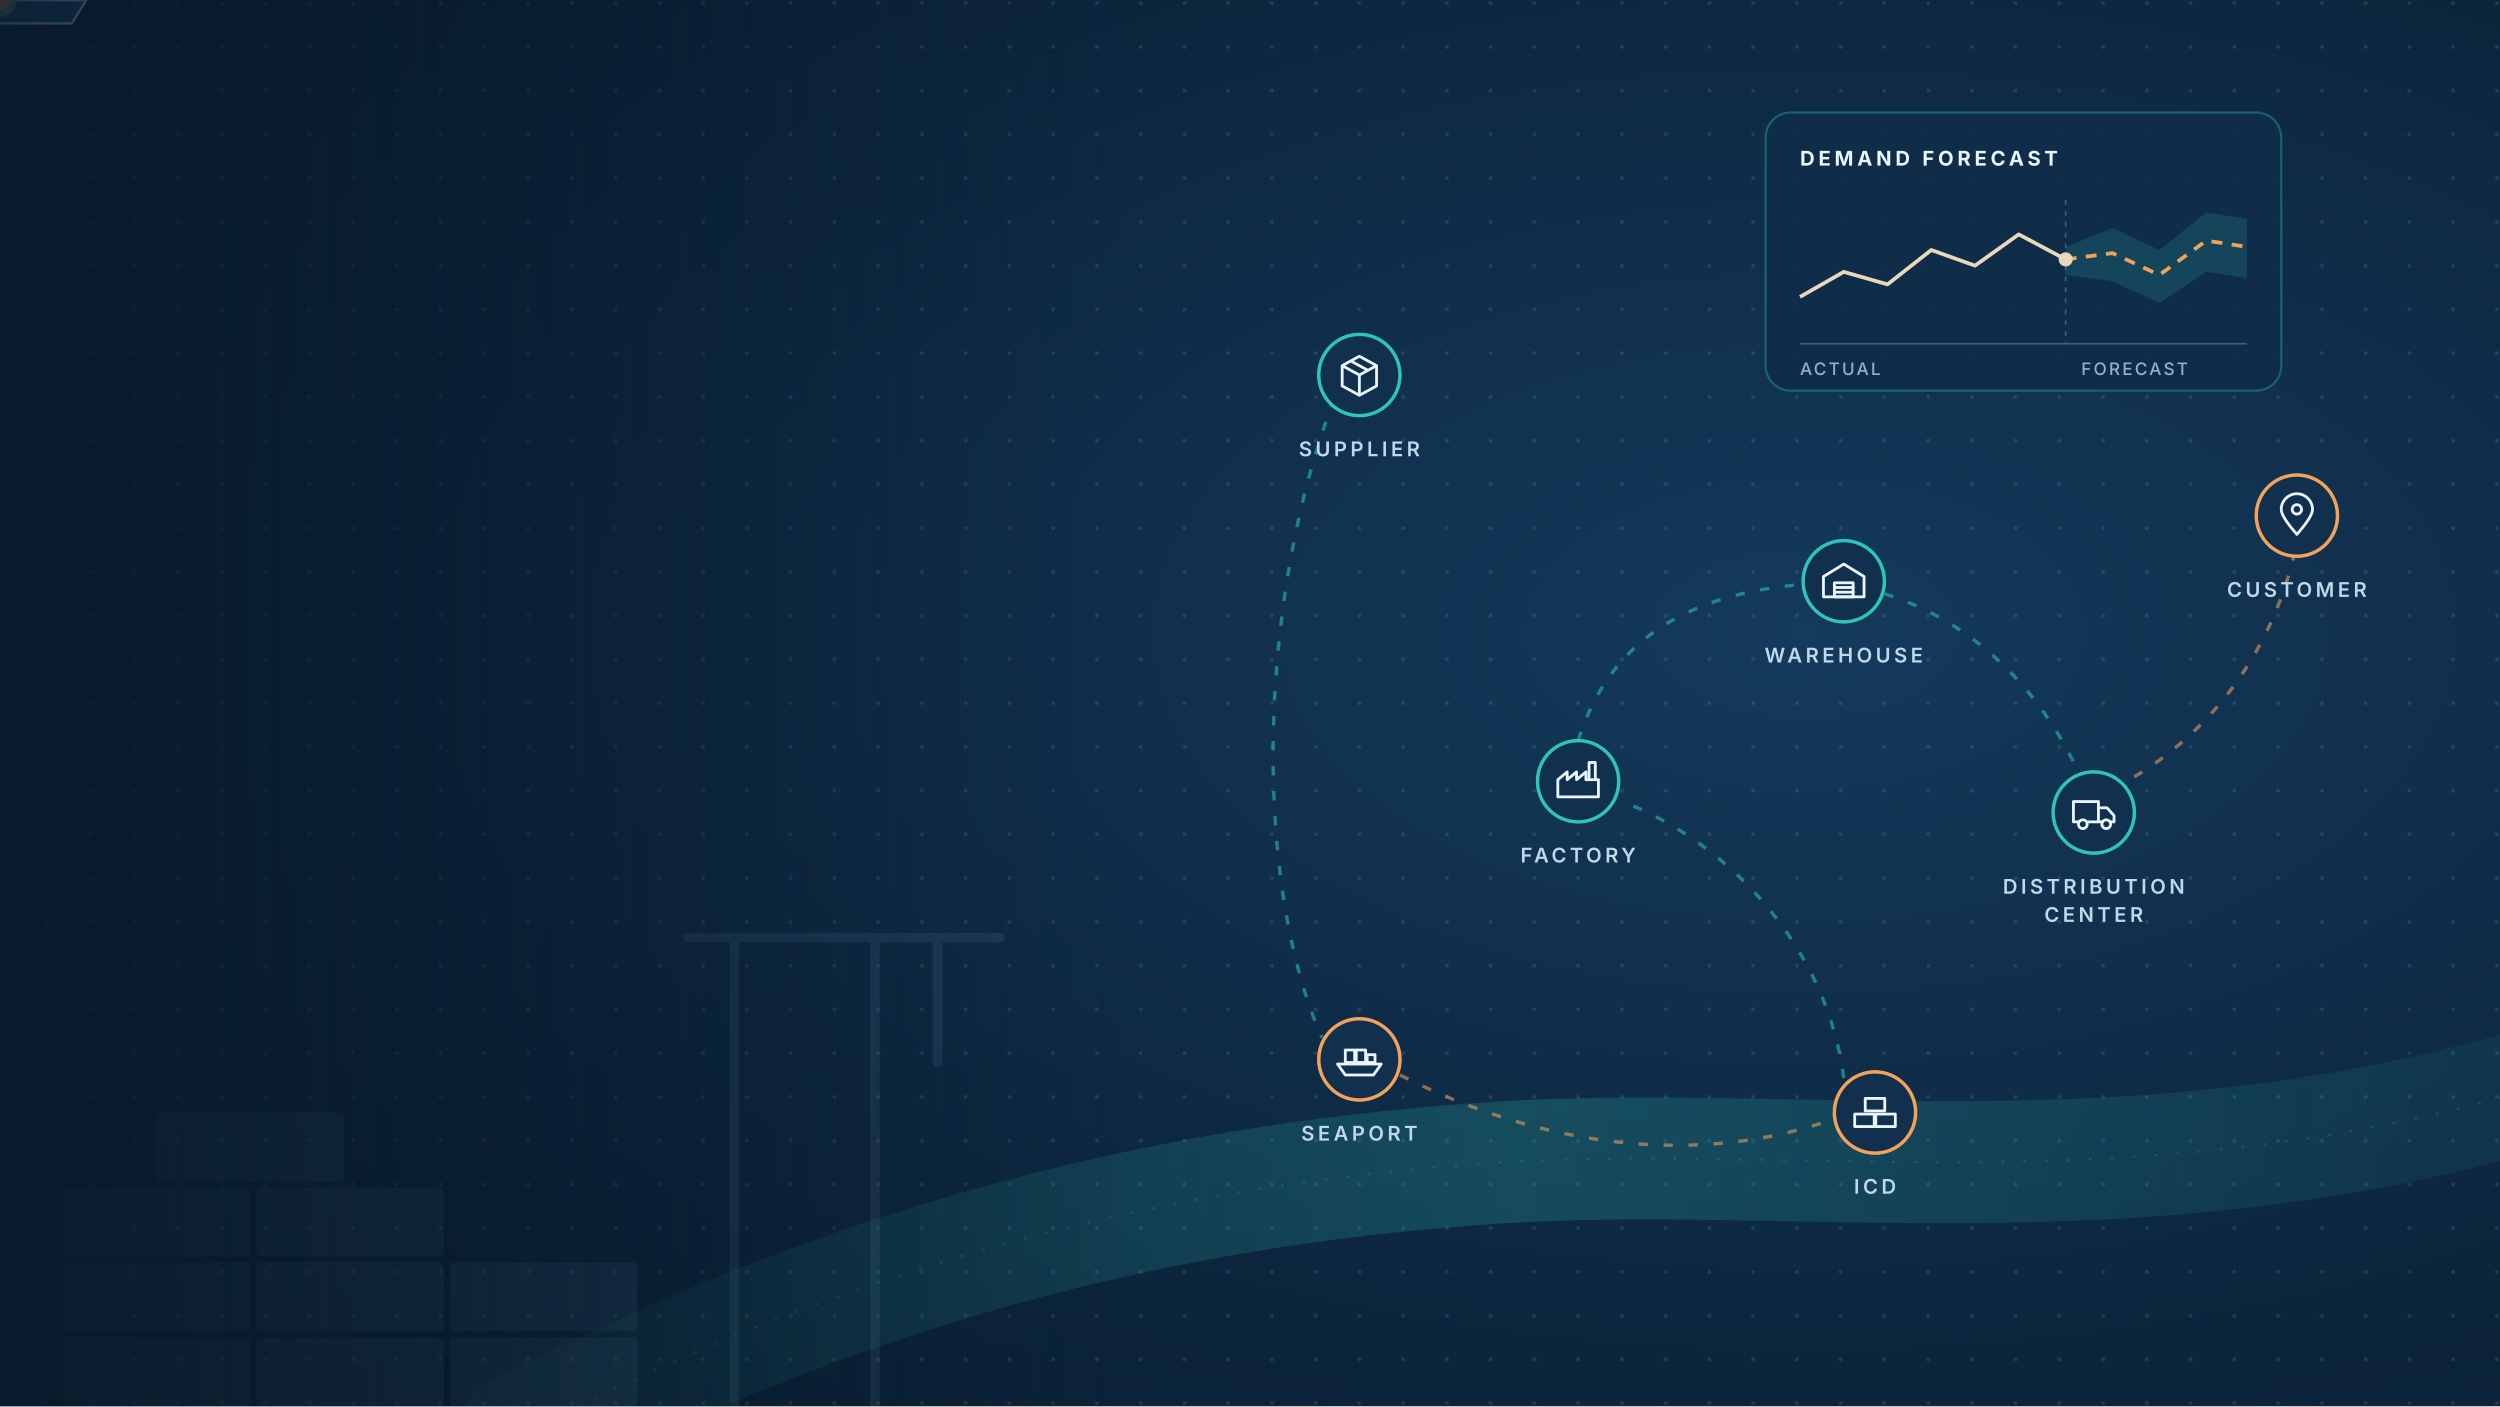
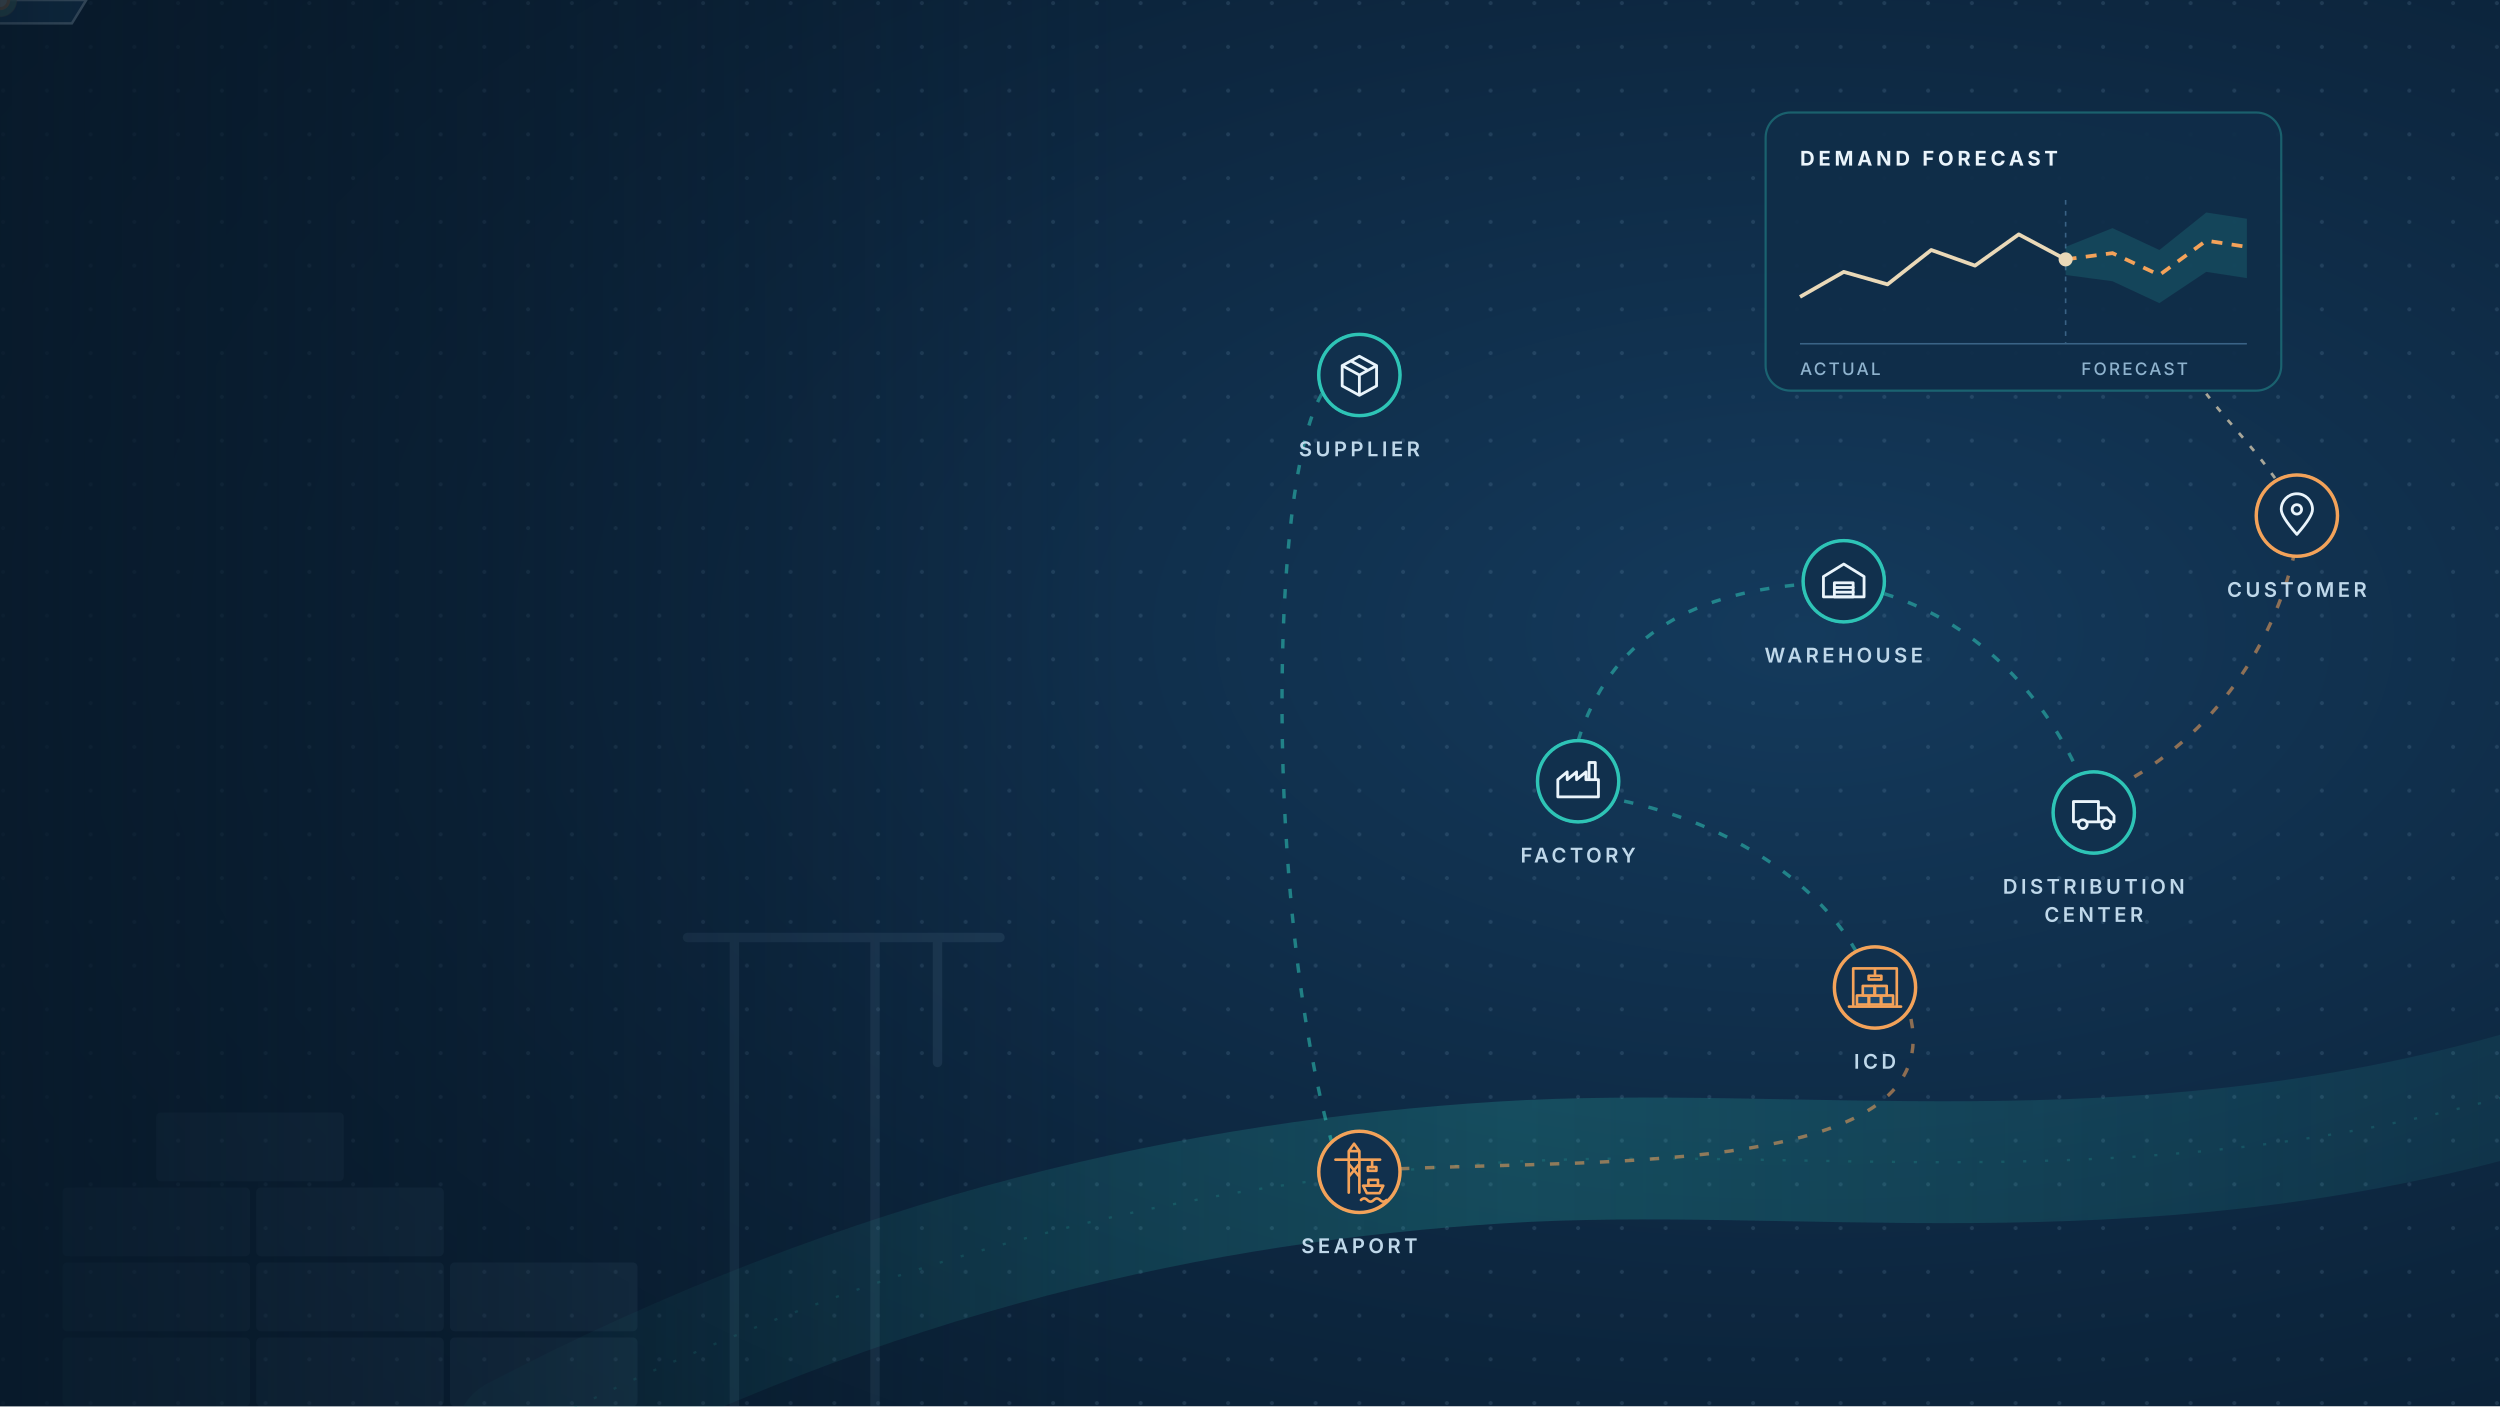
<svg xmlns="http://www.w3.org/2000/svg" xmlns:xlink="http://www.w3.org/1999/xlink" viewBox="0 0 1600 900" width="1600" height="900" role="img" aria-labelledby="t d">
  <defs>
    <radialGradient id="bg" cx="72%" cy="45%" r="85%">
      <stop offset="0" stop-color="#143A5C" />
      <stop offset="0.55" stop-color="#0D2740" />
      <stop offset="1" stop-color="#081A2B" />
    </radialGradient>
    <linearGradient id="fadeLeft" x1="0" x2="1" y1="0" y2="0">
      <stop offset="0" stop-color="#081A2B" stop-opacity="0.85" />
      <stop offset="0.45" stop-color="#081A2B" stop-opacity="0" />
    </linearGradient>
    <linearGradient id="river" x1="0" x2="1">
      <stop offset="0" stop-color="#2EC4B6" stop-opacity="0.05" />
      <stop offset="0.5" stop-color="#2EC4B6" stop-opacity="0.22" />
      <stop offset="1" stop-color="#2EC4B6" stop-opacity="0.08" />
    </linearGradient>
    <pattern id="dots" width="28" height="28" patternUnits="userSpaceOnUse">
      <circle cx="2" cy="2" r="1.3" fill="#9FC9E8" opacity="0.13" />
    </pattern>
    <style>
      .route{fill:none;stroke:#2EC4B6;stroke-width:2.2;stroke-opacity:.55;stroke-dasharray:6 10;animation:flow 2.6s linear infinite}
      .route.alt{stroke:#F4A259;stroke-opacity:.55}
      .node{fill:#11304D;stroke:#2EC4B6;stroke-width:2.2}
      .ico{fill:none;stroke:#EAF4FB;stroke-width:1.8;stroke-linejoin:round;stroke-linecap:round}
      .lbl{font:600 13px 'Segoe UI',Inter,Arial,sans-serif;letter-spacing:2.2px;fill:#BFD8EA}
      .card{fill:#0F2D49;fill-opacity:.94;stroke:#2EC4B6;stroke-opacity:.35;stroke-width:1.4}
      .ct{font:700 13px 'Segoe UI',Inter,Arial,sans-serif;letter-spacing:2.4px;fill:#EAF4FB}
      .cs{font:500 11px 'Segoe UI',Inter,Arial,sans-serif;letter-spacing:1.4px;fill:#8FB3CE}
      .fc{fill:none;stroke:#F4A259;stroke-width:2.4;stroke-dasharray:7 6;animation:flow 1.8s linear infinite}
+       .signal{fill:none;stroke:#EAD9B8;stroke-width:1.8;stroke-opacity:.7;stroke-dasharray:4 7;animation:flow 2.2s linear infinite}
+       .ico2{fill:none;stroke:#F4A259;stroke-width:5;stroke-linejoin:round;stroke-linecap:round}
      @keyframes flow{to{stroke-dashoffset:-32}}
      @keyframes pulse{0%{r:26px;opacity:.55}100%{r:46px;opacity:0}}
      .ring{fill:none;stroke:#2EC4B6;stroke-width:1.6;animation:pulse 3s ease-out infinite}
-       @media (prefers-reduced-motion: reduce){.route,.fc,.ring{animation:none}}
+       @media (prefers-reduced-motion: reduce){.route,.fc,.ring,.signal{animation:none}}
    </style>
-     <path id="p1" d="M860,240 C805,370 800,560 846,664" />
-     <path id="p2" d="M896,688 C990,736 1090,746 1174,716" />
-     <path id="p3" d="M1180,690 C1170,610 1110,540 1036,512" />
+     <path id="p1" d="M846,252 C812,310 810,580 852,730" />
+     <path id="p2" d="M896,748 C1030,742 1250,752 1222,648" />
+     <path id="p3" d="M1188,609 C1160,560 1100,525 1036,512" />
    <path id="p4" d="M1010,474 C1030,410 1080,380 1154,374" />
    <path id="p5" d="M1206,380 C1270,400 1310,450 1330,494" />
    <path id="p6" d="M1352,505 C1420,470 1455,410 1468,356" />
+     <path id="p7" d="M1456,306 C1442,286 1424,268 1412,252" />
    <path id="bargePath" d="M330,920 C560,800 770,756 960,744 S1360,770 1610,700 L1735,665" />
    <g id="parcel">
      <circle r="6.5" fill="#F4A259" />
      <circle r="11" fill="#F4A259" opacity=".22" />
    </g>
    <g id="parcelT">
      <circle r="6" fill="#2EC4B6" />
      <circle r="10.5" fill="#2EC4B6" opacity=".22" />
    </g>
  </defs>
  <rect width="1600" height="900" fill="url(#bg)" />
  <rect width="1600" height="900" fill="url(#dots)" />
  <g opacity=".09" fill="#9FC9E8">
    <rect x="40" y="760" width="120" height="44" rx="3" />
    <rect x="164" y="760" width="120" height="44" rx="3" />
    <rect x="40" y="808" width="120" height="44" rx="3" />
    <rect x="164" y="808" width="120" height="44" rx="3" />
    <rect x="288" y="808" width="120" height="44" rx="3" />
    <rect x="100" y="712" width="120" height="44" rx="3" />
    <rect x="40" y="856" width="120" height="44" rx="3" />
    <rect x="164" y="856" width="120" height="44" rx="3" />
    <rect x="288" y="856" width="120" height="44" rx="3" />
  </g>
  <g opacity=".1" stroke="#9FC9E8" stroke-width="6" fill="none" stroke-linecap="round">
    <path d="M470,900 V600 M560,900 V600 M440,600 H640 M600,600 V680" />
  </g>
  <path d="M330,920 C560,800 770,756 960,744 S1360,770 1610,700" fill="none" stroke="url(#river)" stroke-width="78" stroke-linecap="round" />
  <path d="M330,920 C560,800 770,756 960,744 S1360,770 1610,700" fill="none" stroke="#2EC4B6" stroke-opacity=".18" stroke-width="1.5" stroke-dasharray="2 12" />
  <g>
    <g transform="scale(1.15)">
      <polygon points="-48,0 48,0 40,13 -40,13" fill="#1F4A6E" stroke="#BFD8EA" stroke-width="1.4" />
      <rect x="-40" y="-14" width="22" height="13" rx="1.5" fill="#F4A259" />
      <rect x="-16" y="-14" width="22" height="13" rx="1.5" fill="#2EC4B6" />
      <rect x="8" y="-14" width="22" height="13" rx="1.5" fill="#EAD9B8" />
      <rect x="-28" y="-27" width="22" height="12" rx="1.5" fill="#E76F51" />
      <rect x="-4" y="-27" width="22" height="12" rx="1.5" fill="#F4A259" />
      <rect x="33" y="-12" width="9" height="11" rx="1" fill="#BFD8EA" />
    </g>
    <animateMotion dur="36s" repeatCount="indefinite" rotate="auto" keyPoints="0;1" keyTimes="0;1" calcMode="linear">
      <mpath href="#bargePath" xlink:href="#bargePath" />
    </animateMotion>
  </g>
  <use href="#p1" xlink:href="#p1" class="route" />
  <use href="#p2" xlink:href="#p2" class="route alt" />
  <use href="#p3" xlink:href="#p3" class="route" />
  <use href="#p4" xlink:href="#p4" class="route" />
  <use href="#p5" xlink:href="#p5" class="route" />
  <use href="#p6" xlink:href="#p6" class="route alt" />
+   <use href="#p7" xlink:href="#p7" class="signal" />
  <use href="#parcelT" xlink:href="#parcelT">
    <animateMotion dur="4.4s" repeatCount="indefinite">
      <mpath href="#p1" xlink:href="#p1" />
    </animateMotion>
  </use>
  <use href="#parcel" xlink:href="#parcel">
    <animateMotion dur="5s" repeatCount="indefinite" begin="-1s">
      <mpath href="#p2" xlink:href="#p2" />
    </animateMotion>
  </use>
  <use href="#parcelT" xlink:href="#parcelT">
    <animateMotion dur="3.6s" repeatCount="indefinite" begin="-2s">
      <mpath href="#p3" xlink:href="#p3" />
    </animateMotion>
  </use>
  <use href="#parcelT" xlink:href="#parcelT">
    <animateMotion dur="3.4s" repeatCount="indefinite" begin="-0.5s">
      <mpath href="#p4" xlink:href="#p4" />
    </animateMotion>
  </use>
  <use href="#parcelT" xlink:href="#parcelT">
    <animateMotion dur="3.2s" repeatCount="indefinite" begin="-1.5s">
      <mpath href="#p5" xlink:href="#p5" />
    </animateMotion>
  </use>
  <use href="#parcel" xlink:href="#parcel">
    <animateMotion dur="3s" repeatCount="indefinite" begin="-0.8s">
      <mpath href="#p6" xlink:href="#p6" />
    </animateMotion>
  </use>
+   <circle r="4.5" fill="#EAD9B8">
+     <animateMotion dur="2.6s" repeatCount="indefinite">
+       <mpath href="#p7" xlink:href="#p7" />
+     </animateMotion>
+   </circle>
  <g transform="translate(870,240)">
    <circle class="ring" r="26" />
    <circle class="node" r="26" />
    <path class="ico" d="M0,-12 L11,-6 V7 L0,13 L-11,7 V-6 Z M-11,-6 L0,0 L11,-6 M0,0 V13 M-5.5,-9 L5.5,-3" />
    <text class="lbl" y="52" text-anchor="middle">SUPPLIER</text>
  </g>
-   <g transform="translate(870,678)">
+   <g transform="translate(870,750)">
    <circle class="ring" r="26" style="animation-delay:.6s" />
    <circle class="node" r="26" style="stroke:#F4A259" />
-     <path class="ico" d="M-14,3 H14 L9,10 H-9 Z" />
-     <rect class="ico" x="-9" y="-6" width="6" height="8" />
-     <rect class="ico" x="-2" y="-6" width="6" height="8" />
-     <rect class="ico" x="5" y="-3" width="5" height="5" />
+     <g transform="scale(0.34) translate(-123,-111)">
+       <path class="ico2" d="M78,88 H162 M103,72 L113,58 L123,72 M103,72 V150 M123,72 V150 M103,72 H123 M103,96 L123,120 M123,96 L103,120 M147,88 V102" />
+       <rect class="ico2" x="139" y="102" width="16" height="7" />
+       <rect class="ico2" x="140" y="126" width="18" height="11" />
+       <path class="ico2" d="M130,137 H168 L161,151 H137 Z" />
+       <path class="ico2" d="M126,164 q6,-6 12,0 t12,0 t12,0 t12,0" />
+     </g>
    <text class="lbl" y="52" text-anchor="middle">SEAPORT</text>
  </g>
-   <g transform="translate(1200,712)">
+   <g transform="translate(1200,632)">
    <circle class="ring" r="26" style="animation-delay:1.2s" />
    <circle class="node" r="26" style="stroke:#F4A259" />
-     <rect class="ico" x="-13" y="1" width="12.5" height="8" />
-     <rect class="ico" x="0.5" y="1" width="12.5" height="8" />
-     <rect class="ico" x="-6.25" y="-9" width="12.5" height="8" />
+     <g transform="scale(0.34) translate(-503,-118)">
+       <path class="ico2" d="M462,150 V82 H544 V150 M503,82 V96 M454,154 H552" />
+       <rect class="ico2" x="491" y="96" width="24" height="7" />
+       <g style="fill:#1F4A6E">
+         <rect class="ico2" x="469" y="133" width="22" height="17" style="fill:inherit" />
+         <rect class="ico2" x="492" y="133" width="22" height="17" style="fill:inherit" />
+         <rect class="ico2" x="515" y="133" width="22" height="17" style="fill:inherit" />
+         <rect class="ico2" x="480" y="115" width="22" height="18" style="fill:inherit" />
+         <rect class="ico2" x="503" y="115" width="22" height="18" style="fill:inherit" />
+       </g>
+     </g>
    <text class="lbl" y="52" text-anchor="middle">ICD</text>
  </g>
  <g transform="translate(1010,500)">
    <circle class="ring" r="26" style="animation-delay:1.8s" />
    <circle class="node" r="26" />
    <path class="ico" d="M-13,10 V-1 L-7,-6 V-1 L-1,-6 V-1 L5,-6 V-1 L13,-1 V10 Z M7,-1 V-12 H11 V-1" />
    <text class="lbl" y="52" text-anchor="middle">FACTORY</text>
  </g>
  <g transform="translate(1180,372)">
    <circle class="ring" r="26" style="animation-delay:2.4s" />
    <circle class="node" r="26" />
    <path class="ico" d="M-13,10 V-3 L0,-11 L13,-3 V10 Z" />
    <rect class="ico" x="-6" y="1" width="12" height="9" />
    <path class="ico" d="M-6,4 H6 M-6,7 H6" />
    <text class="lbl" y="52" text-anchor="middle">WAREHOUSE</text>
  </g>
  <g transform="translate(1340,520)">
    <circle class="ring" r="26" style="animation-delay:.9s" />
    <circle class="node" r="26" />
    <path class="ico" d="M-13,-7 H3 V6 H-13 Z M3,-3 H8.5 L13,2 V6 H3" />
    <circle class="ico" cx="-7" cy="7.5" r="2.8" style="fill:#11304D" />
    <circle class="ico" cx="8" cy="7.5" r="2.8" style="fill:#11304D" />
    <text class="lbl" y="52" text-anchor="middle">DISTRIBUTION</text>
    <text class="lbl" y="70" text-anchor="middle">CENTER</text>
  </g>
  <g transform="translate(1470,330)">
    <circle class="ring" r="26" style="animation-delay:.3s" />
    <circle class="node" r="26" style="stroke:#F4A259" />
    <path class="ico" d="M0,12 C-7,4 -10,-1 -10,-4 A10,10 0 1 1 10,-4 C10,-1 7,4 0,12 Z" />
    <circle class="ico" cy="-4" r="3" />
    <text class="lbl" y="52" text-anchor="middle">CUSTOMER</text>
  </g>
  <g transform="translate(1130,72)">
    <rect class="card" width="330" height="178" rx="16" />
    <text class="ct" x="22" y="34">DEMAND FORECAST</text>
    <g transform="translate(22,148)">
      <line x1="0" y1="0" x2="286" y2="0" stroke="#3A6386" stroke-width="1" />
      <line x1="170" y1="-92" x2="170" y2="0" stroke="#3A6386" stroke-width="1" stroke-dasharray="3 4" />
      <polygon points="170,-62 200,-74 230,-60 260,-84 286,-80 286,-42 260,-46 230,-26 200,-40 170,-44" fill="#2EC4B6" opacity=".16" />
      <polyline points="0,-30 28,-46 56,-38 84,-60 112,-50 140,-70 170,-54" fill="none" stroke="#EAD9B8" stroke-width="2.4" stroke-linejoin="round" />
      <polyline class="fc" points="170,-54 200,-58 230,-44 260,-66 286,-62" />
      <circle cx="170" cy="-54" r="4.5" fill="#EAD9B8" />
      <text class="cs" x="0" y="20">ACTUAL</text>
      <text class="cs" x="180" y="20">FORECAST</text>
    </g>
  </g>
  <rect width="1600" height="900" fill="url(#fadeLeft)" />
</svg>
